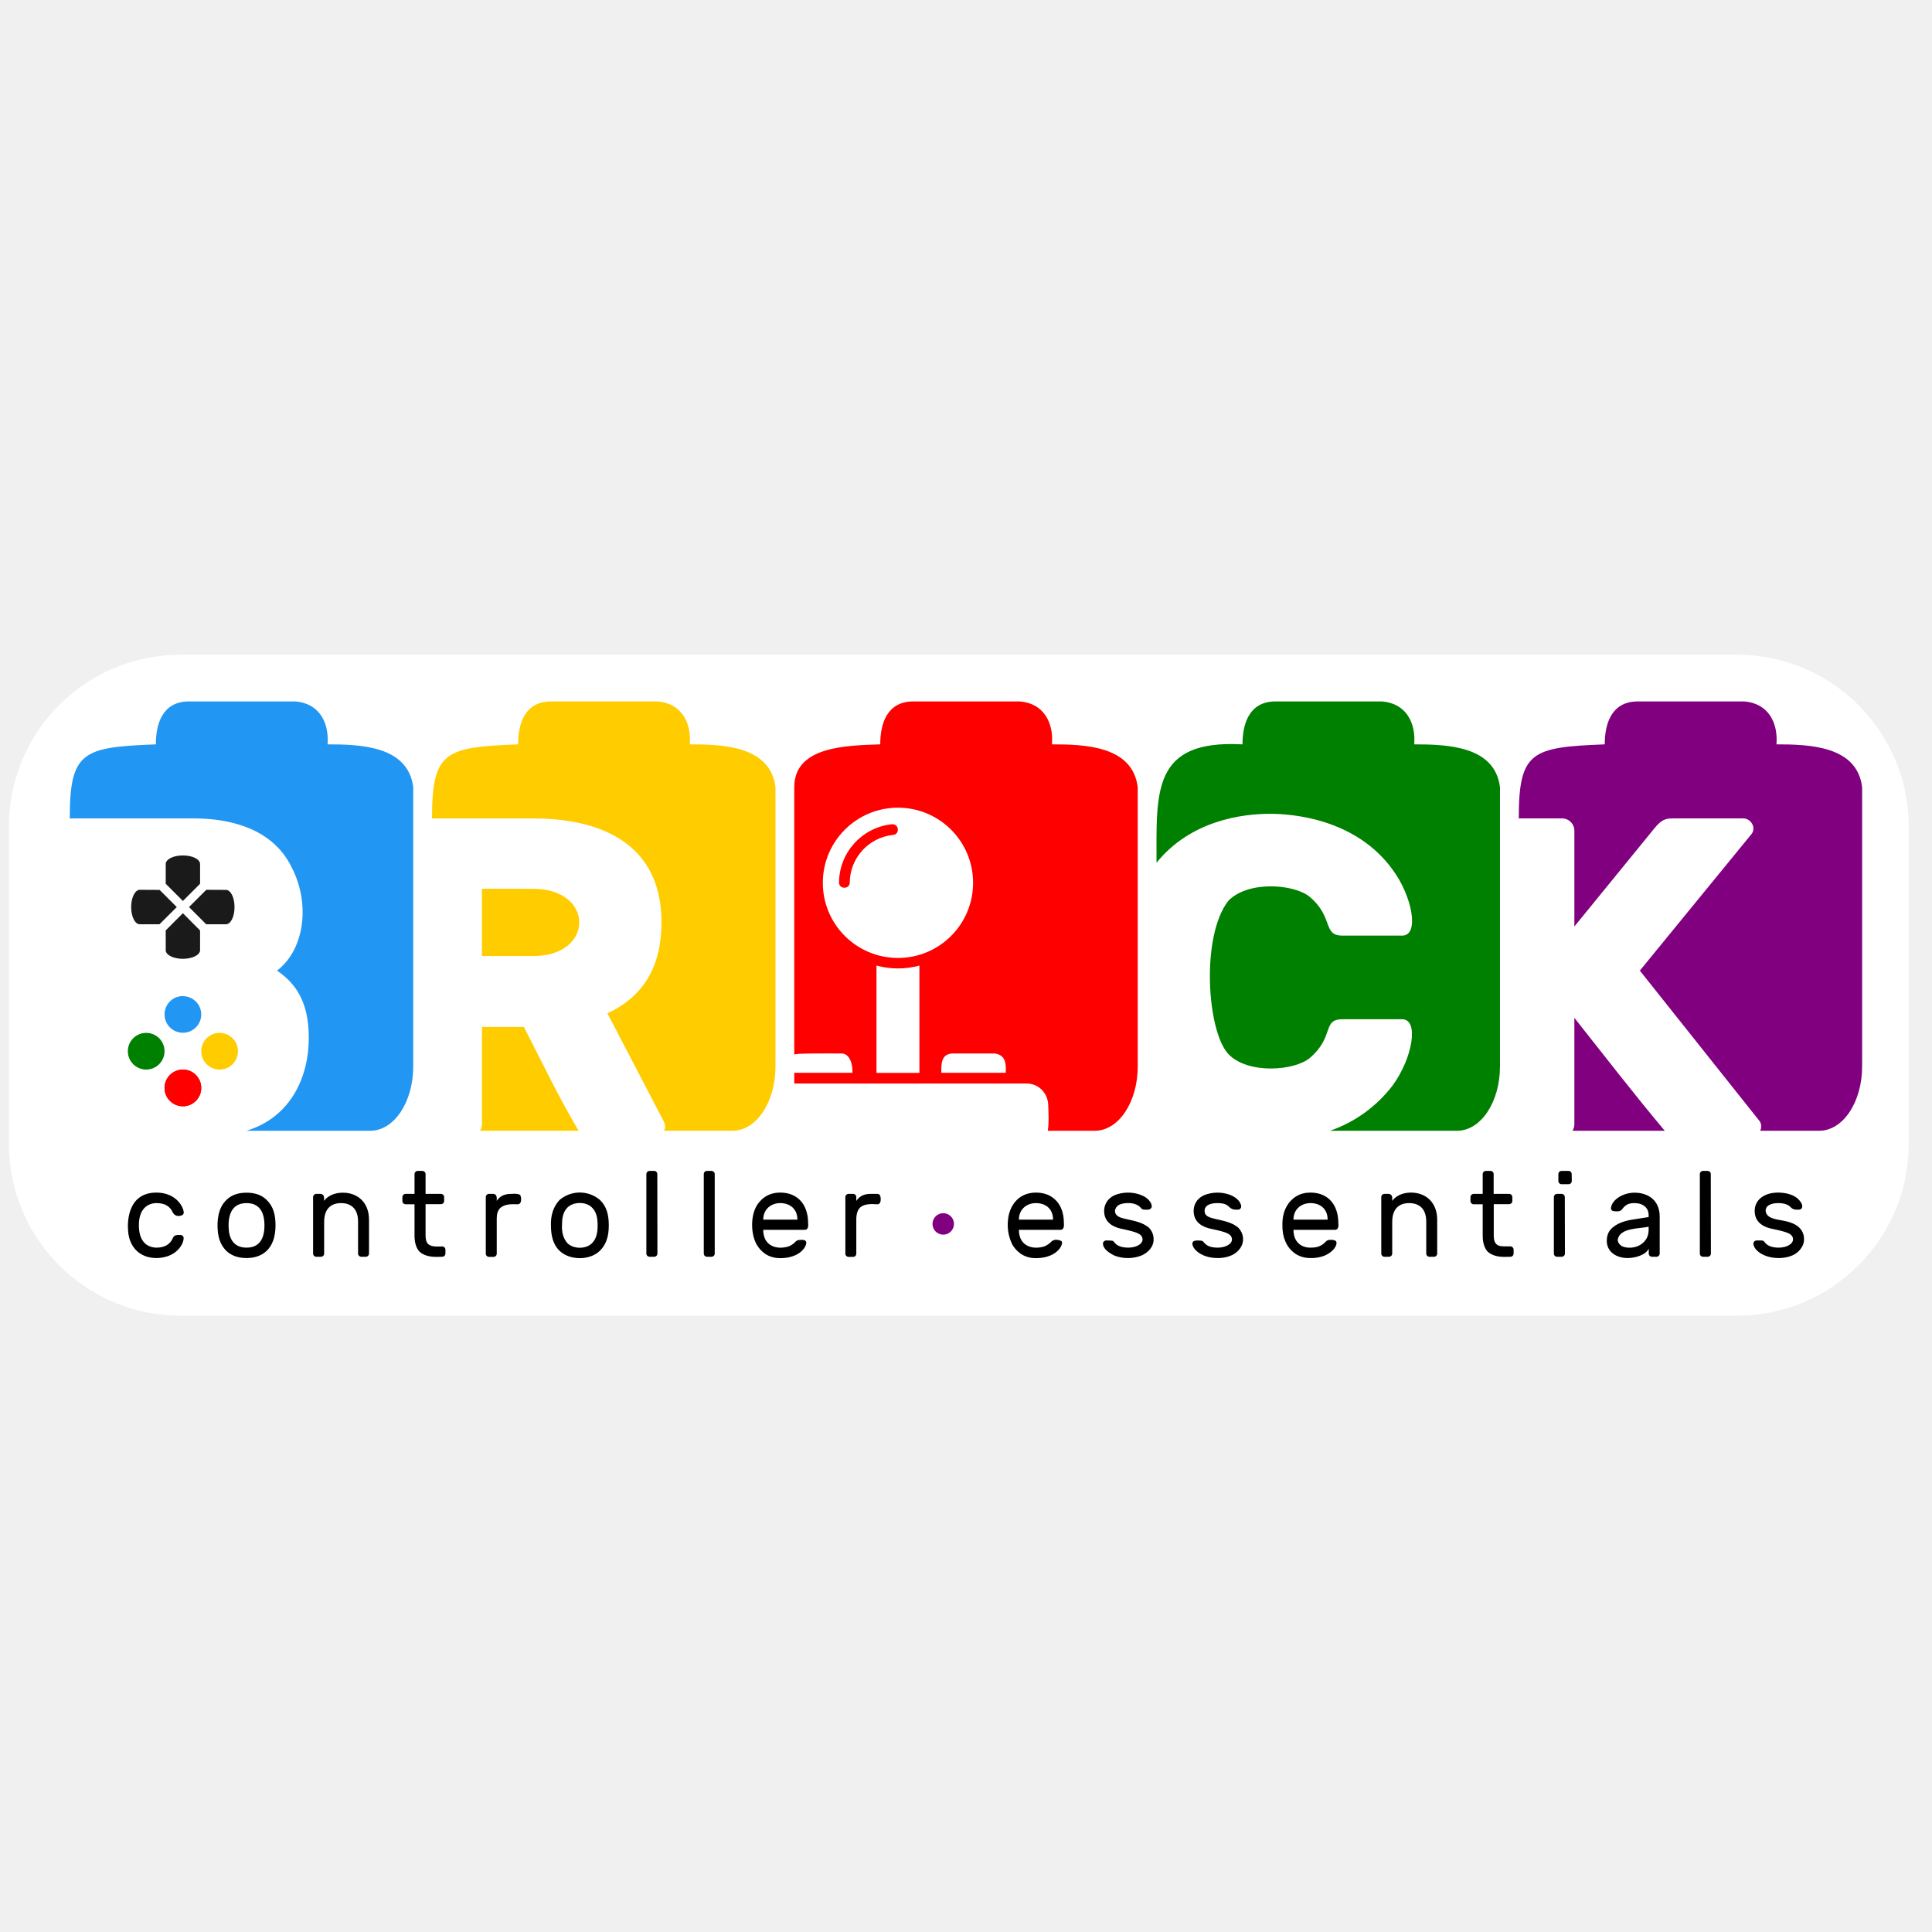
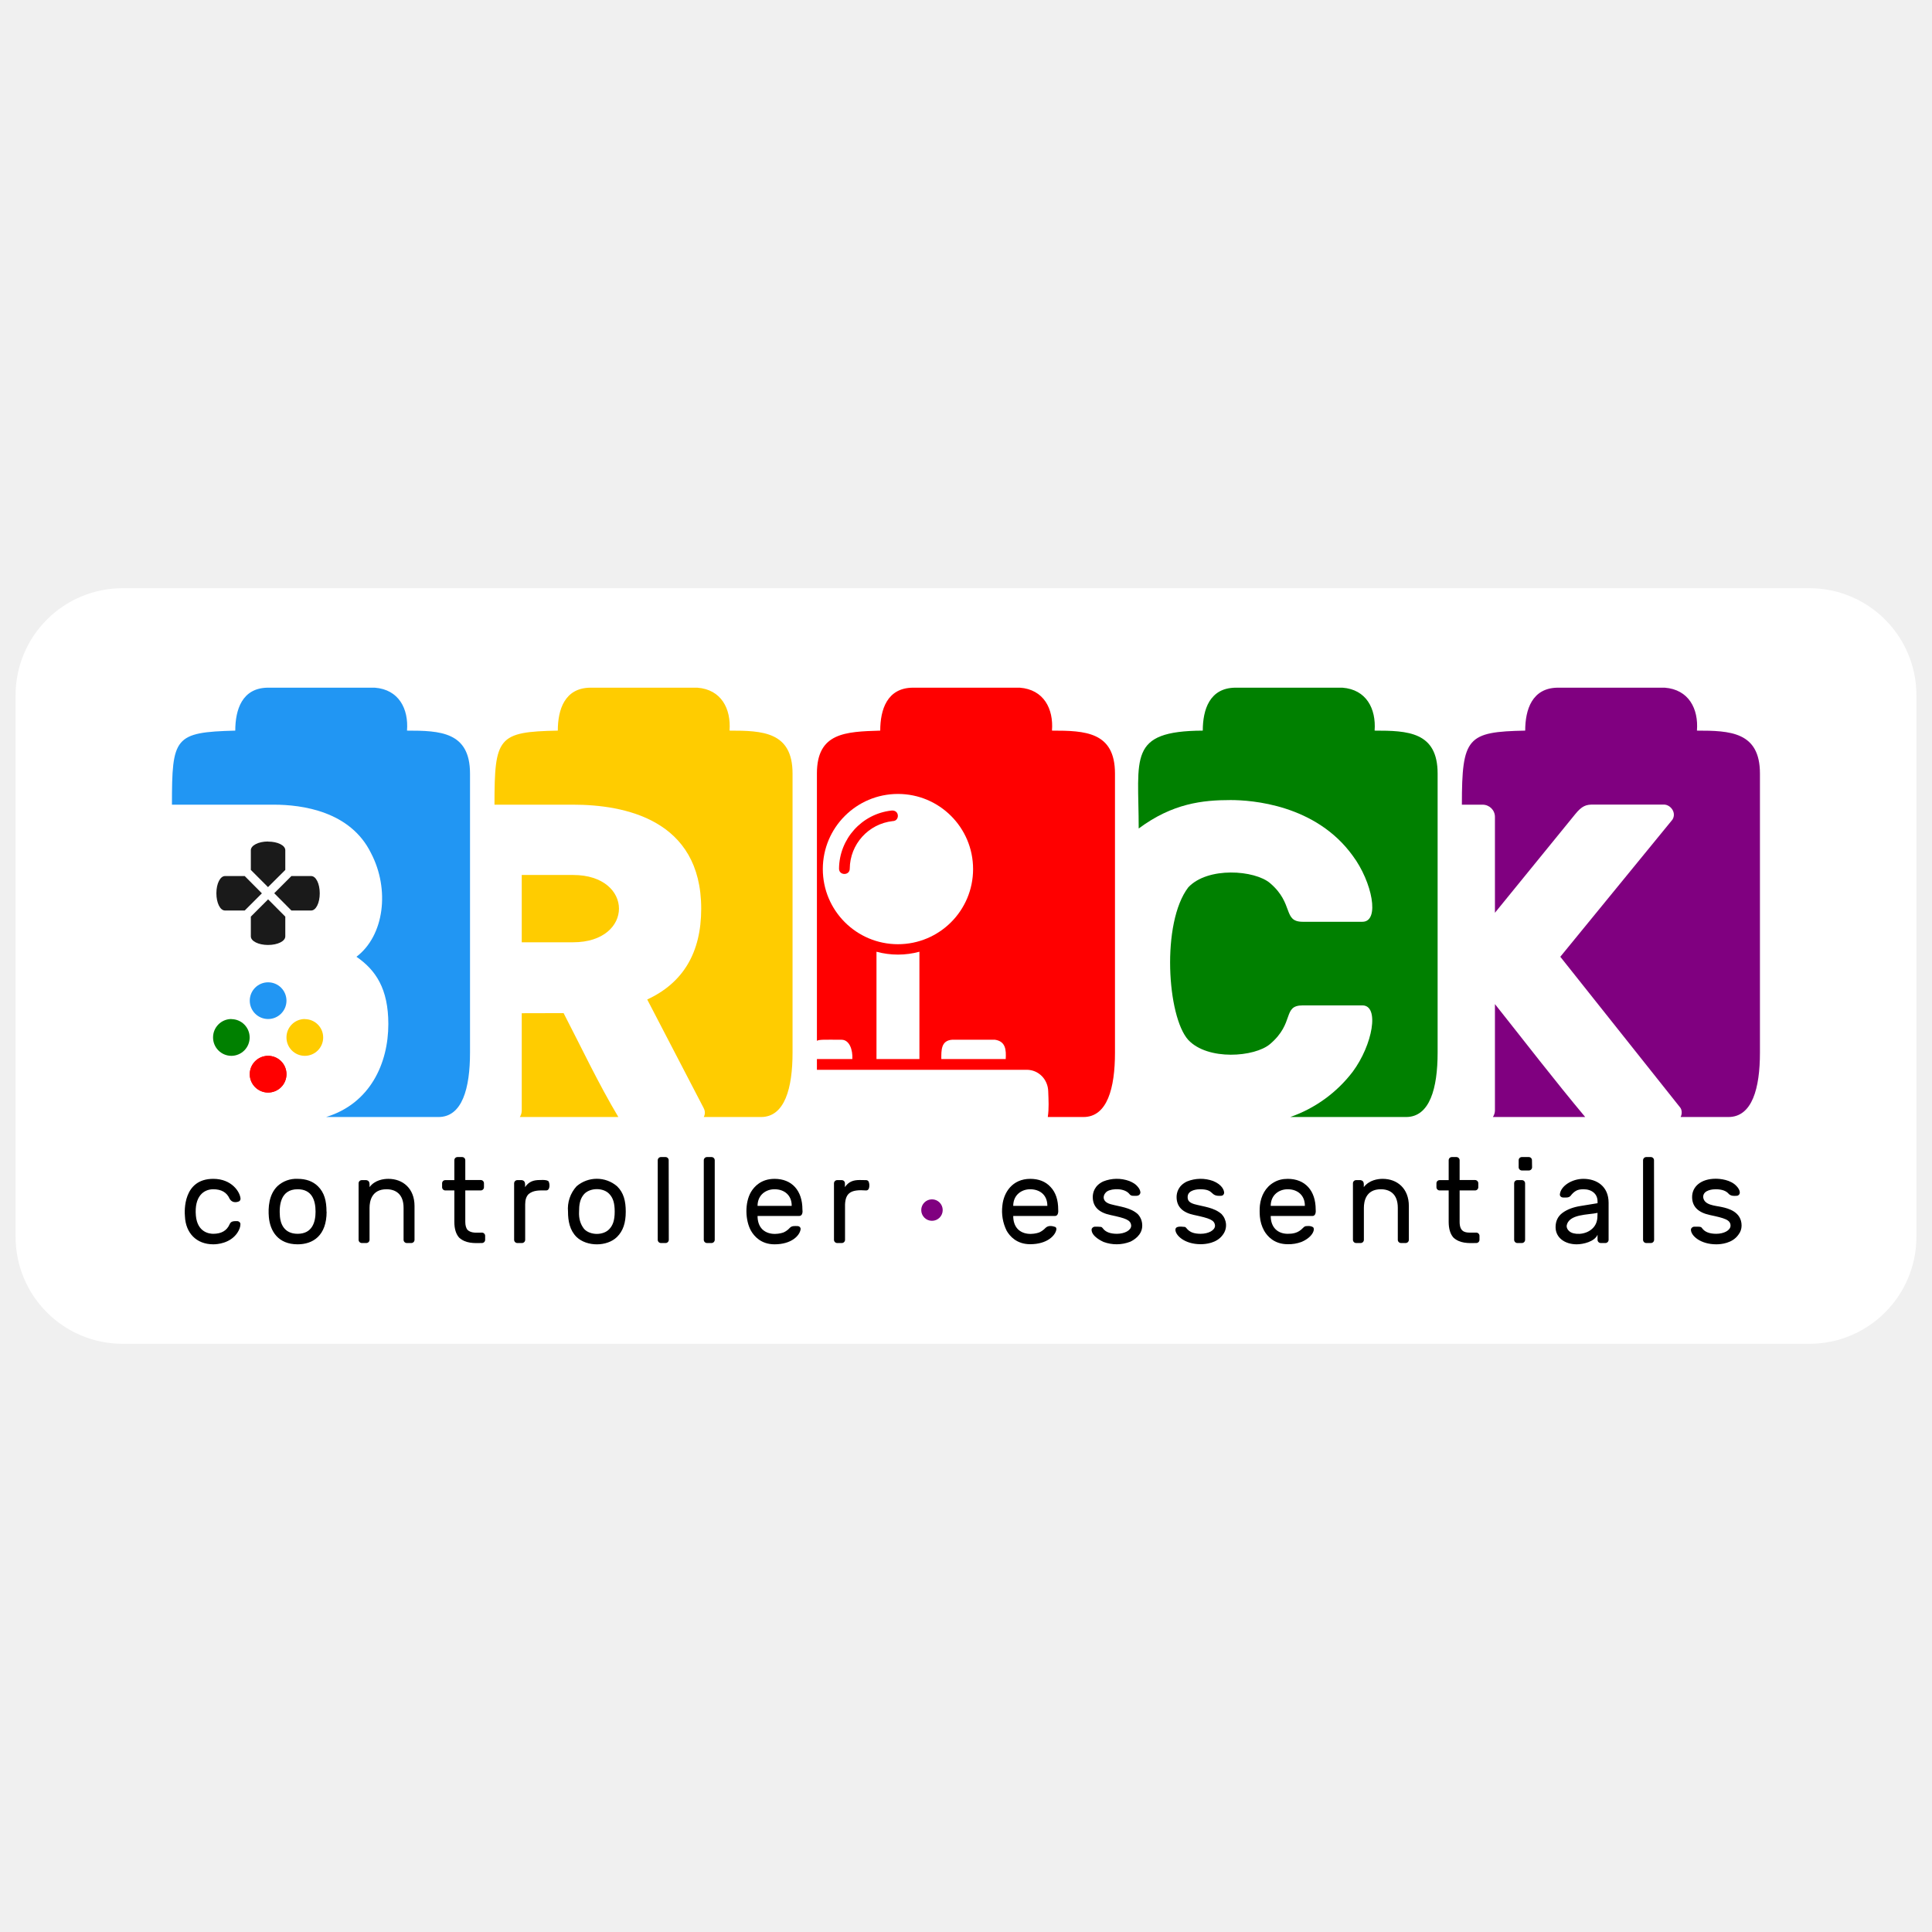
- <svg xmlns="http://www.w3.org/2000/svg" xmlns:xlink="http://www.w3.org/1999/xlink" xml:space="preserve" width="180mm" height="180mm" viewBox="0 0 180 180">
-   <defs>
-     <path id="reuse-0" fill="red" d="M17.04 99.65a1.71 1.71 0 0 0-1.71 1.71 1.71 1.71 0 0 0 1.7 1.71 1.71 1.71 0 0 0 1.72-1.7 1.71 1.71 0 0 0-1.71-1.72z" paint-order="stroke fill markers" />
-   </defs>
-   <rect width="177" height="61.58" x=".83" y="61" fill="#fff" paint-order="stroke fill markers" rx="16" ry="16" />
-   <path d="M14.58 116.24c.75 0 1.26-.3 1.52-.88.13-.32.4-.31.71-.3.16 0 .3.12.3.28 0 .25-.1.53-.3.82-.67.97-1.86 1.05-2.23 1.05-1.57 0-2.57-1.04-2.65-2.6-.04-.5-.17-3.5 2.65-3.5 1.73 0 2.5 1.23 2.54 1.86 0 .08-.03.15-.1.21-.05.05-.62.31-.92-.21-.26-.6-.77-.88-1.52-.88-.88 0-1.79.63-1.62 2.47.15 1.56 1.26 1.68 1.62 1.68zm11.09-2.07c0 2.24-1.28 3.04-2.7 3.04-1.83 0-2.57-1.23-2.68-2.52-.08-.9 0-2.12.8-2.89.46-.46 1.09-.68 1.88-.68.79 0 1.42.22 1.88.68.62.6.82 1.38.82 2.37zm-2.7-2.08c-1.6 0-1.75 1.5-1.65 2.55.05.56.33 1.6 1.65 1.6 1.37 0 1.67-1.1 1.67-2.07 0-1.06-.35-2.08-1.67-2.08zm11.41 4.7a.3.3 0 0 1-.3.3h-.42a.3.3 0 0 1-.3-.3v-2.98c0-1.31-.78-1.72-1.58-1.72-1.4 0-1.58 1.13-1.58 1.72v2.98a.3.3 0 0 1-.3.3h-.43a.3.3 0 0 1-.3-.3v-5.26c0-.16.14-.3.3-.3h.42c.36.07.3.36.3.65.52-.67 1.33-.76 1.76-.76 1.35 0 2.43.89 2.43 2.52zm5.27-1.67c0 .33.06.57.2.75.35.34.89.26 1.35.26.16 0 .3.13.3.3v.36a.3.3 0 0 1-.3.3c-.77.03-1.53.05-2.13-.49-.3-.34-.45-.83-.45-1.48v-2.92h-.83a.3.3 0 0 1-.3-.3v-.37c0-.16.13-.3.3-.3h.83v-1.84c0-.17.14-.3.3-.3h.43c.16 0 .3.13.3.3v1.84h1.43c.17 0 .3.14.3.3v.36a.3.3 0 0 1-.3.3h-1.43zm8.8-3.8c.14.18.2.88-.22.88-.58-.01-1.15-.05-1.62.34-.22.22-.33.54-.33.96v3.3a.3.3 0 0 1-.3.3h-.42a.3.3 0 0 1-.3-.3v-5.27c0-.16.13-.3.3-.3h.42c.35.07.3.36.3.65.34-.5.79-.65 1.37-.65.28-.01.55-.04.8.09zm8.27 2.85c0 1.05-.26 1.8-.83 2.36-.93.92-2.81.92-3.76 0-.64-.62-.8-1.5-.8-2.36-.03-.87.19-1.72.8-2.37a2.9 2.9 0 0 1 3.77 0c.62.6.82 1.38.82 2.37zm-1.54-1.64c-.55-.6-1.77-.6-2.34 0-.42.45-.48 1.05-.48 1.64-.03.6.1 1.16.48 1.63.57.6 1.79.6 2.34 0 .31-.33.5-.78.5-1.63 0-.79-.15-1.27-.5-1.64zm6.07 4.26a.3.3 0 0 1-.3.3h-.43a.3.3 0 0 1-.3-.3v-7.4c0-.17.14-.3.3-.3h.42c.17 0 .3.13.3.3zm5.34 0a.3.3 0 0 1-.3.3h-.42a.3.3 0 0 1-.3-.3v-7.4c0-.17.13-.3.3-.3h.41c.17 0 .31.13.31.3zm6.1-5.68c1.62 0 2.6 1.1 2.6 2.86.03.18.03.61-.3.61h-3.88c0 .42.1.9.45 1.24.7.67 1.8.37 2 .27.21-.1.4-.23.56-.41.2-.2.45-.16.7-.16.19 0 .32.14.3.3-.08.58-.85 1.4-2.43 1.4-1.26 0-1.9-.77-2.19-1.26-.54-.97-.6-2.6 0-3.63.3-.49.94-1.22 2.19-1.22zm1.6 2.52v-.03c0-.92-.65-1.51-1.6-1.51-.8 0-1.56.52-1.58 1.5v.04zm7.45-2.4a.3.3 0 0 1 .21.09c.14.17.14.65 0 .79a.27.27 0 0 1-.21.09c-1.34-.1-1.9.18-1.96 1.3v3.3a.3.3 0 0 1-.3.3h-.42a.3.3 0 0 1-.3-.3v-5.27c0-.16.13-.3.3-.3h.42c.17 0 .3.14.3.3v.35c.35-.5.79-.65 1.37-.65zm14.77-.12c.8 0 1.44.26 1.91.77s.7 1.21.7 2.1c.02.17.02.6-.3.6h-3.89c0 .42.1.9.45 1.24.71.67 1.8.37 2 .27.21-.1.4-.23.57-.41.26-.25.61-.19.92-.07.06.06.09.13.08.21-.08.57-.86 1.4-2.44 1.4-1.26 0-1.9-.77-2.19-1.26a4.13 4.13 0 0 1-.4-2.36c.12-1.2.92-2.49 2.6-2.49zm1.6 2.52c0-1.1-.79-1.54-1.6-1.54-.8 0-1.56.52-1.58 1.5v.04zm6.4.86c-1.09-.23-1.64-.8-1.64-1.68 0-.4.16-1.07.98-1.46a3.4 3.4 0 0 1 2.42-.03c.34.13.6.3.77.5.18.2.27.4.27.6-.09.34-.39.28-.68.28a.4.4 0 0 1-.34-.16c-.44-.57-1.6-.54-2.08-.26-.35.21-.63.92.32 1.2.87.24 1.82.3 2.53.92.28.3.42.65.42 1.07 0 .9-.82 1.37-1.12 1.5a3.5 3.5 0 0 1-2.48.03c-.11-.05-1.12-.5-1.12-1.14 0-.16.15-.29.3-.29.2 0 .4 0 .59.03.05.01.1.05.15.12.25.35.69.52 1.32.52.71 0 1.33-.32 1.33-.77-.04-.52-.5-.67-1.93-.98zm8.34 0c-1.1-.23-1.64-.8-1.64-1.68 0-.4.15-1.07.98-1.46a3.4 3.4 0 0 1 2.41-.03c.85.34 1.04.86 1.04 1.1 0 .13-.11.28-.3.28-1.07.06-.55-.61-1.94-.61-.22 0-1.17.03-1.17.72 0 .27.1.5.63.66.88.25 1.83.31 2.53.93.47.5.6 1.3.13 1.93-.57.8-1.63.88-2.07.88-1.5 0-2.36-.83-2.36-1.35 0-.31.39-.32.9-.26.2.05.27.64 1.46.64.71 0 1.33-.32 1.33-.77-.03-.52-.49-.67-1.93-.98zm9.24-3.38c1.62 0 2.6 1.1 2.6 2.86.03.18.03.61-.3.61h-3.88c0 1.07.65 1.66 1.58 1.66.44 0 .95-.04 1.43-.56.12-.12.2-.16.37-.16.21-.03.38 0 .56.09.22.22-.06.96-1.08 1.39a3.4 3.4 0 0 1-1.28.21c-1.26 0-1.9-.76-2.19-1.25a3.3 3.3 0 0 1-.4-1.32 6.12 6.12 0 0 1 0-1.04c.1-.9.52-1.7 1.3-2.16.37-.22.8-.33 1.3-.33zm1.6 2.52v-.03c0-.92-.64-1.51-1.6-1.51-.8 0-1.56.52-1.58 1.5v.04zm10.21 3.16a.3.3 0 0 1-.3.3h-.42a.3.3 0 0 1-.3-.3v-2.98c0-1.31-.78-1.72-1.59-1.72-1.4 0-1.58 1.13-1.58 1.72v2.98a.3.3 0 0 1-.3.3h-.42a.3.3 0 0 1-.3-.3v-5.26c0-.16.13-.3.3-.3h.42c.35.07.3.36.3.65.51-.67 1.32-.77 1.75-.77 1.36 0 2.44.9 2.44 2.53zm5.27-1.67c0 .87.43 1 .95 1h.6c.16 0 .3.14.3.31v.36a.3.3 0 0 1-.3.3c-.77.03-1.53.05-2.13-.49-.3-.34-.45-.83-.45-1.48v-2.92h-.83a.3.3 0 0 1-.31-.3v-.37c0-.16.14-.3.3-.3h.84v-1.84c0-.17.14-.3.3-.3h.42c.17 0 .3.13.3.3v1.84h1.44c.17 0 .3.14.3.3v.36a.3.3 0 0 1-.3.3h-1.43zm7.27-5.09a.3.3 0 0 1-.3.3h-.65a.3.3 0 0 1-.3-.3v-.64c0-.17.13-.3.3-.3h.64c.17 0 .3.13.3.3zm-.64 6.76a.3.3 0 0 1-.3.3h-.43a.3.3 0 0 1-.3-.3v-5.26c0-.16.14-.3.3-.3h.42c.17 0 .3.14.3.3zm7.8-3.4v-.15c0-.37-.12-.65-.37-.85-.24-.2-.56-.3-.95-.3-.3 0-.54.05-.71.15-.17.1-.32.25-.47.46-.18.2-.46.16-.7.15-.15 0-.33-.11-.31-.3.08-.78 1.13-1.43 2.19-1.43 1.26 0 2.35.69 2.35 2.23v3.44a.3.3 0 0 1-.3.3h-.42a.3.3 0 0 1-.3-.3v-.46c-.29.63-1.34.88-1.95.88-1.1 0-1.96-.6-1.96-1.6 0-.56.2-1 .63-1.31.42-.33.98-.54 1.68-.66zm0 .9c-.85.2-2.7.07-2.88 1.22 0 .18.09.35.26.5.37.33 1.46.37 2.11-.23.34-.31.51-.71.51-1.21zm5.8 2.5a.3.3 0 0 1-.3.3h-.43a.3.3 0 0 1-.3-.3v-7.4c0-.17.14-.3.3-.3h.42c.17 0 .3.13.3.3zm5.72-2.3c-1.1-.23-1.64-.8-1.64-1.68 0-.97.82-1.7 2.19-1.7.36 0 1.42.06 1.97.72.23.25.38.59.18.79a.31.31 0 0 1-.21.08c-.28.01-.5.01-.71-.16-.24-.3-.65-.45-1.23-.45-.22 0-1.17.03-1.17.72.07.78 1.16.8 1.75.94.56.11 1.83.43 1.83 1.72 0 .31-.1.6-.3.86-.56.8-1.62.88-2.06.88-1.47 0-2.36-.8-2.36-1.35 0-.16.15-.29.3-.29h.41c.22 0 .28.07.33.15.25.35.69.52 1.32.52.71 0 1.33-.32 1.33-.77 0-.53-.55-.69-1.93-.98z" font-family="Rubik" font-size="11.29" letter-spacing="-.07" style="line-height:.45;-inkscape-font-specification:Rubik;text-align:center" text-anchor="middle" />
-   <path fill="purple" d="M146.68 94.83v9.9c0 .24-.06.44-.18.62h8.6c-2.88-3.43-5.63-7-8.42-10.52zM152.51 65.35c-2.36.05-3 2.05-3 4-6.78.27-8.01.62-8.01 6.9h4.04c.63 0 1.14.51 1.14 1.14v8.93l7.45-9.14c.67-.83 1.07-.93 1.7-.93h6.6c.62 0 1.2.74.8 1.4l-10.45 12.78 11.18 14.05c.12.18.2.54.03.87h5.5c2.22 0 4-2.67 4-6v-26c-.46-3.86-4.91-4-7.98-4 .16-2.03-.77-3.82-3-4z" paint-order="stroke fill markers" />
-   <path fill="green" d="M118.76 65.35c-2.36.05-3 2.05-3 4-8.44-.46-8.01 4.4-8.01 11.03 3.2-3.96 8.01-4.56 10.6-4.56 1.96 0 7.94.42 11.4 5.21 1.8 2.42 2.55 6.14.88 6.14h-5.55c-1.88 0-.8-1.69-3.04-3.6-1.44-1.22-5.8-1.55-7.62.38-2.54 3.32-1.97 12.05 0 14.23 1.81 1.93 6.18 1.6 7.62.38 2.32-1.98 1.11-3.6 3.04-3.6h5.55c1.62 0 .96 3.67-.89 6.18a12.48 12.48 0 0 1-5.82 4.21h11.83c2.22 0 4-2.67 4-6v-26c-.47-3.86-4.92-4-7.99-4 .16-2.03-.77-3.82-3-4z" paint-order="stroke fill markers" />
-   <path fill="red" d="M85.01 65.35c-2.36.05-3 2.05-3 4-3.26.11-8.01.2-8.01 4v24.9c.22-.13 2.96-.1 4.42-.1.73.02 1.04.96 1 1.8H74v1h21.66c1.11 0 1.97.9 2 2 .03.84.08 1.61-.04 2.4H102c2.22 0 4-2.67 4-6v-26c-.47-3.86-4.92-4-7.99-4 .16-2.03-.77-3.82-3-4zm-1.35 9.9a7 7 0 1 1 0 14 7 7 0 0 1 0-14zm-2 14.71a7.6 7.6 0 0 0 4 0v10h-4zm7.04 8.19h4c1 .16 1.05.96 1 1.8h-6c0-.79-.04-1.72 1-1.8z" paint-order="stroke fill markers" />
-   <path fill="red" d="M83.03 76.8a5.5 5.5 0 0 0-4.86 5.42c0 .65 1 .65 1 0a4.5 4.5 0 0 1 4-4.43c.67 0 .66-1.09-.14-.99z" paint-order="stroke fill markers" />
-   <path fill="#fc0" d="M44.9 95.68v9.06c0 .23-.05.43-.18.61h9.19c-1.86-3.12-3.43-6.44-5.1-9.67zM44.9 82.8v6.27h4.8c5.69 0 5.69-6.26 0-6.26z" paint-order="stroke fill markers" />
-   <path fill="#fc0" d="M51.27 65.35c-2.37.05-3 2.05-3 4-6.79.27-8.02.62-8.02 6.9h9.44c4.72 0 11.94 1.36 11.94 9.7 0 4.08-1.68 6.9-5.04 8.46l5.25 10.07c.1.2.22.5.03.87h6.38c2.22 0 4-2.67 4-6v-26c-.47-3.86-4.92-4-7.98-4 .15-2.03-.78-3.82-3-4Z" paint-order="stroke fill markers" />
-   <path fill="#2196f3" d="M17.52 65.35c-2.36.05-3 2.05-3 4-6.78.27-8.02.62-8.02 6.9h11.6c2.62 0 7.14.6 9.06 4.53 1.76 3.36 1.25 7.67-1.35 9.65 1.8 1.23 2.96 2.98 2.96 6.26 0 3.67-1.69 7.4-5.8 8.66H34.5c2.22 0 4-2.67 4-6v-26c-.47-3.86-4.92-4-7.98-4 .15-2.03-.77-3.82-3-4z" paint-order="stroke fill markers" />
-   <path fill="#2196f3" d="M17.04 92.8a1.71 1.71 0 0 0-1.71 1.72 1.71 1.71 0 0 0 1.7 1.7 1.71 1.71 0 0 0 1.72-1.7 1.71 1.71 0 0 0-1.71-1.71z" paint-order="stroke fill markers" />
-   <path fill="#fc0" d="M20.46 96.23a1.71 1.71 0 0 0-1.71 1.71 1.71 1.71 0 0 0 1.71 1.71 1.71 1.71 0 0 0 1.71-1.71 1.71 1.71 0 0 0-1.71-1.71z" paint-order="stroke fill markers" />
-   <path fill="green" d="M13.62 96.23a1.71 1.71 0 0 0-1.71 1.71 1.71 1.71 0 0 0 1.7 1.71 1.71 1.71 0 0 0 1.72-1.71 1.71 1.71 0 0 0-1.71-1.71z" paint-order="stroke fill markers" />
-   <use xlink:href="#reuse-0" paint-order="stroke fill markers" />
-   <path fill="#1a1a1a" d="M17.04 79.7c-.93 0-1.6.37-1.6.8v1.84l1.6 1.6 1.6-1.6V80.5c0-.45-.71-.8-1.6-.8zm-4.02 3.2c-.42 0-.8.69-.8 1.61 0 .9.36 1.6.8 1.6h1.84l1.61-1.6-1.6-1.6zm6.2 0-1.61 1.61 1.6 1.6h1.84c.45 0 .8-.7.8-1.6 0-.89-.35-1.6-.8-1.6zm-2.18 2.18-1.6 1.6v1.85c0 .44.7.8 1.6.8.89 0 1.6-.36 1.6-.8v-1.84z" paint-order="stroke fill markers" />
-   <use xlink:href="#reuse-0" paint-order="stroke fill markers" />
-   <path fill="purple" d="M86.88 114.03a1 1 0 0 0 1 1 1 1 0 0 0 1-1 1 1 0 0 0-1-1 1 1 0 0 0-1 1z" paint-order="stroke fill markers" />
+ <svg xmlns="http://www.w3.org/2000/svg" xml:space="preserve" width="180mm" height="180mm" viewBox="0 0 180 180">
+   <path fill="#fff" d="M11.45 54.8h157.1c5.54 0 10 4.46 10 10v50.4c0 5.54-4.46 10-10 10H11.45c-5.54 0-10-4.46-10-10V64.8c0-5.54 4.46-10 10-10z" paint-order="stroke fill markers" style="fill:#fff" />
+   <path d="M95.98 109.83c.8 0 1.44.25 1.91.77.47.5.7 1.2.7 2.09.02.17.02.6-.3.6H94.4c0 .43.1.9.45 1.25.71.67 1.8.36 2 .27.21-.1.4-.24.57-.42.26-.24.61-.18.92-.07.06.06.09.13.08.22-.08.56-.85 1.38-2.44 1.38-1.26 0-1.9-.75-2.19-1.25a4.13 4.13 0 0 1-.4-2.36c.12-1.2.92-2.48 2.6-2.48zm1.6 2.52c0-1.1-.79-1.55-1.6-1.55-.8 0-1.56.52-1.58 1.51v.04zm5.88.85c-1.1-.23-1.65-.79-1.65-1.68 0-.4.16-1.07.98-1.45a3.4 3.4 0 0 1 2.42-.04c.34.14.6.3.77.51.18.2.27.4.27.59-.09.34-.38.28-.68.28a.4.4 0 0 1-.34-.16c-.44-.57-1.6-.54-2.07-.26-.35.21-.64.93.31 1.2.87.24 1.83.3 2.53.92.28.3.42.66.42 1.08 0 .9-.82 1.36-1.12 1.5a3.5 3.5 0 0 1-2.48.02c-.11-.05-1.12-.5-1.12-1.14 0-.15.15-.28.3-.28.2-.01.4 0 .6.02.04.02.1.06.14.12.25.35.69.52 1.32.52.71 0 1.33-.32 1.33-.76-.04-.53-.49-.68-1.93-.99zm7.8 0c-1.1-.23-1.64-.79-1.64-1.68 0-.4.16-1.07.98-1.45a3.4 3.4 0 0 1 2.42-.04c.84.34 1.03.86 1.03 1.1 0 .14-.11.28-.3.28-1.07.07-.55-.61-1.94-.61-.21 0-1.16.04-1.16.72 0 .27.08.51.63.67.87.24 1.82.3 2.53.92.47.5.59 1.3.12 1.93-.57.8-1.63.88-2.07.88-1.5 0-2.35-.83-2.35-1.35 0-.31.38-.32.89-.26.2.06.28.64 1.46.64.72 0 1.34-.32 1.34-.76-.04-.53-.5-.68-1.93-.99zm8.71-3.37c1.62 0 2.61 1.09 2.61 2.86.02.17.02.6-.3.6h-3.89c0 1.07.66 1.66 1.58 1.66.44 0 .96-.04 1.44-.56.12-.12.19-.16.36-.16.22-.02.38 0 .56.1.23.21-.05.95-1.08 1.38a3.4 3.4 0 0 1-1.28.21c-1.26 0-1.9-.75-2.19-1.25a3.3 3.3 0 0 1-.4-1.32 6.12 6.12 0 0 1 0-1.04c.1-.9.52-1.7 1.3-2.15.37-.22.8-.33 1.3-.33zm1.6 2.52v-.04c0-.91-.64-1.51-1.6-1.51-.8 0-1.56.52-1.58 1.51v.04zm9.69 3.16a.3.3 0 0 1-.3.3h-.43a.3.3 0 0 1-.3-.3v-2.98c0-1.32-.77-1.73-1.58-1.73-1.4 0-1.58 1.14-1.58 1.73v2.98a.3.3 0 0 1-.3.3h-.42a.3.3 0 0 1-.3-.3v-5.26c0-.17.13-.3.3-.3h.41c.36.06.3.36.3.65.52-.67 1.33-.77 1.76-.77 1.36 0 2.44.9 2.44 2.53zm4.73-1.67c0 .87.44 1 .95 1h.6c.17 0 .3.14.3.3v.37a.3.3 0 0 1-.3.3c-.76.02-1.52.04-2.12-.5-.3-.33-.45-.83-.45-1.47v-2.93h-.84a.3.3 0 0 1-.3-.3v-.36c0-.17.13-.3.3-.3h.84v-1.85c0-.17.13-.3.3-.3h.42c.16 0 .3.13.3.3v1.84h1.44c.16 0 .3.14.3.3v.37a.3.3 0 0 1-.3.3h-1.44zm6.75-5.1a.3.3 0 0 1-.3.31h-.65a.3.3 0 0 1-.3-.3v-.65c0-.17.13-.3.3-.3h.64c.17 0 .3.13.3.3zm-.65 6.77a.3.3 0 0 1-.3.3h-.42a.3.3 0 0 1-.3-.3v-5.26c0-.17.13-.3.3-.3h.42c.17 0 .3.13.3.3zm6.75-3.41v-.15c0-.37-.13-.65-.37-.85-.24-.2-.56-.3-.95-.3-.3 0-.54.05-.71.16-.17.1-.33.25-.48.45-.17.2-.45.16-.7.16-.15 0-.32-.12-.3-.3.08-.78 1.13-1.44 2.19-1.44 1.25 0 2.35.7 2.35 2.23v3.45a.3.3 0 0 1-.3.3h-.43a.3.3 0 0 1-.3-.3v-.47c-.28.64-1.33.89-1.94.89-1.1 0-1.97-.61-1.97-1.6 0-.56.21-1 .63-1.32.43-.32.99-.54 1.69-.65zm0 .9c-.85.2-2.71.08-2.88 1.22 0 .19.09.36.26.5.37.33 1.45.37 2.11-.23.34-.3.5-.71.5-1.2zm5.27 2.5a.3.3 0 0 1-.3.31h-.43a.3.3 0 0 1-.3-.3v-7.4a.3.3 0 0 1 .3-.31h.42c.17 0 .3.13.3.3zm5.2-2.3c-1.1-.23-1.66-.79-1.66-1.68 0-.97.83-1.7 2.2-1.7.36 0 1.41.07 1.97.72.23.25.38.6.18.79a.31.31 0 0 1-.21.08c-.28.02-.5.02-.71-.16-.24-.3-.65-.45-1.24-.45-.2 0-1.16.04-1.16.72.07.79 1.16.8 1.75.94.56.12 1.83.43 1.83 1.73 0 .3-.1.6-.3.85-.56.8-1.62.89-2.06.89-1.47 0-2.36-.8-2.36-1.36 0-.15.15-.28.3-.28h.41c.22 0 .28.06.33.14.25.35.69.52 1.32.52.71 0 1.33-.32 1.33-.76 0-.54-.55-.7-1.93-.99zm-139.44 1.75c.75 0 1.26-.29 1.52-.88.13-.32.4-.3.71-.3.16 0 .3.13.3.28 0 .26-.1.53-.3.83-.67.96-1.85 1.05-2.23 1.05-1.57 0-2.57-1.05-2.64-2.6-.05-.5-.18-3.5 2.64-3.5 1.73 0 2.5 1.23 2.54 1.85a.3.3 0 0 1-.1.22c-.05.05-.62.3-.92-.22-.26-.59-.77-.88-1.52-.88-.88 0-1.78.64-1.62 2.47.15 1.56 1.27 1.68 1.62 1.68zm10.56-2.06c0 2.23-1.27 3.04-2.7 3.04-1.83 0-2.56-1.24-2.68-2.52-.08-.91 0-2.12.8-2.9a2.58 2.58 0 0 1 1.88-.68c.79 0 1.42.23 1.89.69.61.6.8 1.38.8 2.37zm-2.7-2.09c-1.6 0-1.74 1.51-1.65 2.55.05.57.33 1.6 1.65 1.6 1.37 0 1.67-1.1 1.67-2.06 0-1.07-.34-2.09-1.67-2.09zm10.89 4.7a.3.3 0 0 1-.3.31h-.42a.3.3 0 0 1-.3-.3v-2.98c0-1.32-.78-1.73-1.59-1.73-1.4 0-1.58 1.14-1.58 1.73v2.98a.3.3 0 0 1-.3.3h-.42a.3.3 0 0 1-.3-.3v-5.26c0-.17.13-.3.3-.3h.42c.35.06.3.36.3.65.5-.67 1.32-.77 1.75-.77 1.36 0 2.44.9 2.44 2.53zm4.73-1.66c0 .32.07.57.2.74.35.34.9.26 1.35.26.17 0 .3.14.3.3v.37a.3.3 0 0 1-.3.3c-.76.02-1.52.04-2.12-.5-.3-.33-.45-.83-.45-1.47v-2.93h-.84a.3.3 0 0 1-.3-.3v-.36c0-.17.13-.3.3-.3h.84v-1.85c0-.17.13-.3.3-.3h.42c.17 0 .3.13.3.3v1.84h1.44c.17 0 .3.14.3.3v.37a.3.3 0 0 1-.3.3h-1.44zm7.74-3.8c.14.17.2.87-.21.87-.58 0-1.16-.05-1.63.34-.22.22-.32.54-.32.96v3.3a.3.3 0 0 1-.3.3h-.43a.3.3 0 0 1-.3-.3v-5.26c0-.17.14-.3.3-.3h.42c.35.06.3.36.3.65.35-.52.8-.66 1.37-.66.29 0 .55-.04.8.1zm7.21 2.85c0 1.05-.25 1.8-.82 2.36-.93.91-2.81.91-3.76 0-.64-.63-.8-1.5-.8-2.36a3.1 3.1 0 0 1 .8-2.37 2.9 2.9 0 0 1 3.77 0c.62.6.81 1.38.81 2.37zm-1.53-1.65c-.55-.6-1.77-.6-2.34 0-.42.46-.48 1.06-.48 1.65-.03.6.1 1.15.48 1.62.57.6 1.79.6 2.34 0 .31-.33.5-.78.5-1.62 0-.8-.15-1.28-.5-1.65zm5.54 4.27a.3.3 0 0 1-.31.3h-.42a.3.3 0 0 1-.3-.3v-7.4a.3.3 0 0 1 .3-.31H62c.17 0 .3.13.3.3zm4.28 0a.3.3 0 0 1-.3.3h-.42a.3.3 0 0 1-.3-.3v-7.4a.3.3 0 0 1 .3-.31h.41a.3.3 0 0 1 .31.3zm5.57-5.68c1.62 0 2.6 1.09 2.6 2.86.03.17.03.6-.3.6h-3.88c0 .43.1.9.45 1.25.71.67 1.8.36 2 .27.21-.1.4-.24.56-.42.2-.2.45-.16.7-.16.19 0 .32.14.3.3-.08.59-.85 1.4-2.43 1.4-1.26 0-1.9-.76-2.19-1.26-.54-.96-.6-2.6 0-3.62.3-.5.94-1.22 2.2-1.22zm1.6 2.52v-.04c0-.91-.64-1.51-1.6-1.51-.8 0-1.56.52-1.58 1.51v.04zm6.92-2.4a.3.3 0 0 1 .21.08c.14.18.14.65 0 .8a.27.27 0 0 1-.21.08c-1.34-.1-1.9.18-1.95 1.3v3.3a.3.3 0 0 1-.3.3H78a.3.3 0 0 1-.3-.3v-5.26c0-.17.14-.3.3-.3h.42c.17 0 .3.13.3.3v.35c.35-.52.8-.66 1.37-.66z" style="font-size:11.289px;line-height:.45;font-family:Rubik;-inkscape-font-specification:Rubik;text-align:center;letter-spacing:-.066px;text-anchor:middle;stroke-width:.265" />
+   <path d="M139.28 93.55v9.9c0 .23-.07.43-.19.62h8.6c-2.88-3.44-5.62-7.01-8.41-10.52zm5.82-29.48c-2.36.04-3 2.04-3 4-5.39.11-5.9.61-5.9 6.9h1.93c.63 0 1.15.5 1.15 1.14v8.93l7.45-9.15c.66-.83 1.06-.93 1.69-.93h6.6c.62 0 1.2.75.8 1.4l-10.45 12.78 11.18 14.06c.13.17.2.54.03.87h4.45c2.22 0 2.94-2.68 2.94-6v-26c0-3.9-2.8-4-5.87-4 .16-2.04-.77-3.83-3-4z" style="fill:purple;fill-opacity:1;stroke-width:.073;paint-order:stroke fill markers" />
+   <path d="M85.01 64.07c-2.36.04-3 2.04-3 4-3.26.1-5.9.19-5.9 4v24.9c.23-.14.85-.1 2.3-.1.74.01 1.05.95 1 1.8h-3.3v1h19.55c1.11 0 1.97.9 2 2 .03.83.08 1.6-.04 2.4h3.32c2.22 0 2.94-2.68 2.94-6v-26c0-3.9-2.8-4-5.87-4 .16-2.04-.77-3.83-3-4zm-1.35 9.9a7 7 0 1 1 0 14 7 7 0 0 1 0-14zm-2 14.7a7.6 7.6 0 0 0 4 0v10h-4zm7.04 8.2h4c1 .15 1.05.95 1 1.8h-6c0-.8-.04-1.72 1-1.8z" style="fill:red;fill-opacity:1;stroke-width:.073;paint-order:stroke fill markers" />
+   <path d="M83.03 75.52a5.5 5.5 0 0 0-4.86 5.41c0 .66 1 .66 1 0a4.5 4.5 0 0 1 4-4.43c.67 0 .66-1.08-.14-.98z" style="fill:red;fill-opacity:1;stroke-width:.088;paint-order:stroke fill markers" />
+   <path d="M48.61 94.4v9.05c0 .23-.06.43-.18.62h9.18c-1.86-3.12-3.43-6.45-5.1-9.68zm0-12.88v6.27h4.79c5.69 0 5.69-6.27 0-6.27z" style="fill:#fc0;fill-opacity:1;stroke-width:.073;paint-order:stroke fill markers" />
+   <path d="M54.97 64.07c-2.36.04-3 2.04-3 4-5.58.11-5.9.61-5.9 6.9h7.33c4.72 0 11.93 1.35 11.93 9.69 0 4.09-1.68 6.91-5.03 8.46l5.24 10.08c.1.18.22.5.03.87h5.33c2.21 0 2.94-2.68 2.94-6v-26c0-3.9-2.8-4-5.87-4 .15-2.04-.77-3.83-3-4z" style="fill:#fc0;fill-opacity:1;stroke-width:.073;paint-order:stroke fill markers" />
+   <path d="M24.92 64.07c-2.36.04-3 2.04-3 4-5.68.15-5.9.61-5.9 6.9h9.49c2.62 0 7.14.6 9.06 4.52 1.76 3.37 1.24 7.67-1.36 9.65 1.8 1.24 2.97 2.98 2.97 6.27 0 3.66-1.69 7.4-5.8 8.66h10.47c2.22 0 2.94-2.68 2.94-6v-26c0-3.9-2.8-4-5.87-4 .16-2.04-.77-3.83-3-4z" style="fill:#2196f3;fill-opacity:1;stroke-width:.073;paint-order:stroke fill markers" />
+   <path d="M24.98 91.52a1.71 1.71 0 0 0-1.71 1.71 1.71 1.71 0 0 0 1.7 1.71 1.71 1.71 0 0 0 1.72-1.7 1.71 1.71 0 0 0-1.71-1.72z" style="fill:#2196f3;fill-opacity:1;stroke:none;stroke-width:.214;paint-order:stroke fill markers" />
+   <path d="M28.4 94.94a1.71 1.71 0 0 0-1.71 1.71 1.71 1.71 0 0 0 1.7 1.72 1.71 1.71 0 0 0 1.72-1.72 1.71 1.71 0 0 0-1.71-1.7z" style="fill:#fc0;fill-opacity:1;stroke:none;stroke-width:.214;paint-order:stroke fill markers" />
+   <path d="M21.55 94.94a1.71 1.71 0 0 0-1.7 1.71 1.71 1.71 0 0 0 1.7 1.72 1.71 1.71 0 0 0 1.71-1.72 1.71 1.71 0 0 0-1.7-1.7z" style="fill:green;fill-opacity:1;stroke:none;stroke-width:.214;paint-order:stroke fill markers" />
+   <path d="M24.98 98.37a1.71 1.71 0 0 0-1.71 1.7 1.71 1.71 0 0 0 1.7 1.72 1.71 1.71 0 0 0 1.72-1.71 1.71 1.71 0 0 0-1.71-1.71z" style="fill:red;stroke:none;stroke-width:.214;paint-order:stroke fill markers" />
+   <path d="M24.98 78.4c-.93 0-1.61.38-1.61.81v1.84l1.6 1.6 1.61-1.6v-1.84c0-.45-.71-.8-1.6-.8zm-4.02 3.22c-.43 0-.8.68-.8 1.6 0 .9.35 1.61.8 1.61h1.84l1.6-1.6-1.6-1.61zm6.19 0-1.6 1.6 1.6 1.61h1.84c.45 0 .8-.71.8-1.6 0-.9-.35-1.61-.8-1.61zm-2.17 2.17-1.61 1.61v1.84c0 .45.72.8 1.6.8.9 0 1.61-.35 1.61-.8V85.4z" style="fill:#1a1a1a;stroke:#000;stroke-width:0;paint-order:stroke fill markers" />
+   <path d="M24.98 98.37a1.71 1.71 0 0 0-1.71 1.7 1.71 1.71 0 0 0 1.7 1.72 1.71 1.71 0 0 0 1.72-1.71 1.71 1.71 0 0 0-1.71-1.71z" style="fill:red;fill-opacity:1;stroke:none;stroke-width:.214;paint-order:stroke fill markers" />
+   <path d="M85.83 112.74a1 1 0 0 0 1 1 1 1 0 0 0 1-1 1 1 0 0 0-1-1 1 1 0 0 0-1 1z" style="fill:purple;fill-opacity:1;stroke:none;stroke-width:.125;paint-order:stroke fill markers" />
+   <path d="M115.06 64.07c-2.36.04-3 2.04-3 4-7.02.04-5.97 2.5-5.97 9.12 3.16-2.35 5.97-2.65 8.56-2.65 1.95 0 7.94.41 11.39 5.2 1.8 2.42 2.55 6.14.89 6.14h-5.55c-1.89 0-.8-1.68-3.05-3.6-1.43-1.22-5.8-1.55-7.62.39-2.53 3.31-1.97 12.05 0 14.22 1.82 1.94 6.19 1.6 7.62.38 2.33-1.98 1.12-3.6 3.05-3.6h5.55c1.62 0 .96 3.67-.9 6.18a12.48 12.48 0 0 1-5.82 4.22H131c2.21 0 2.94-2.68 2.94-6v-26c0-3.9-2.8-4-5.87-4 .15-2.04-.77-3.83-3-4z" style="fill:green;fill-opacity:1;stroke-width:.073;paint-order:stroke fill markers" />
</svg>
